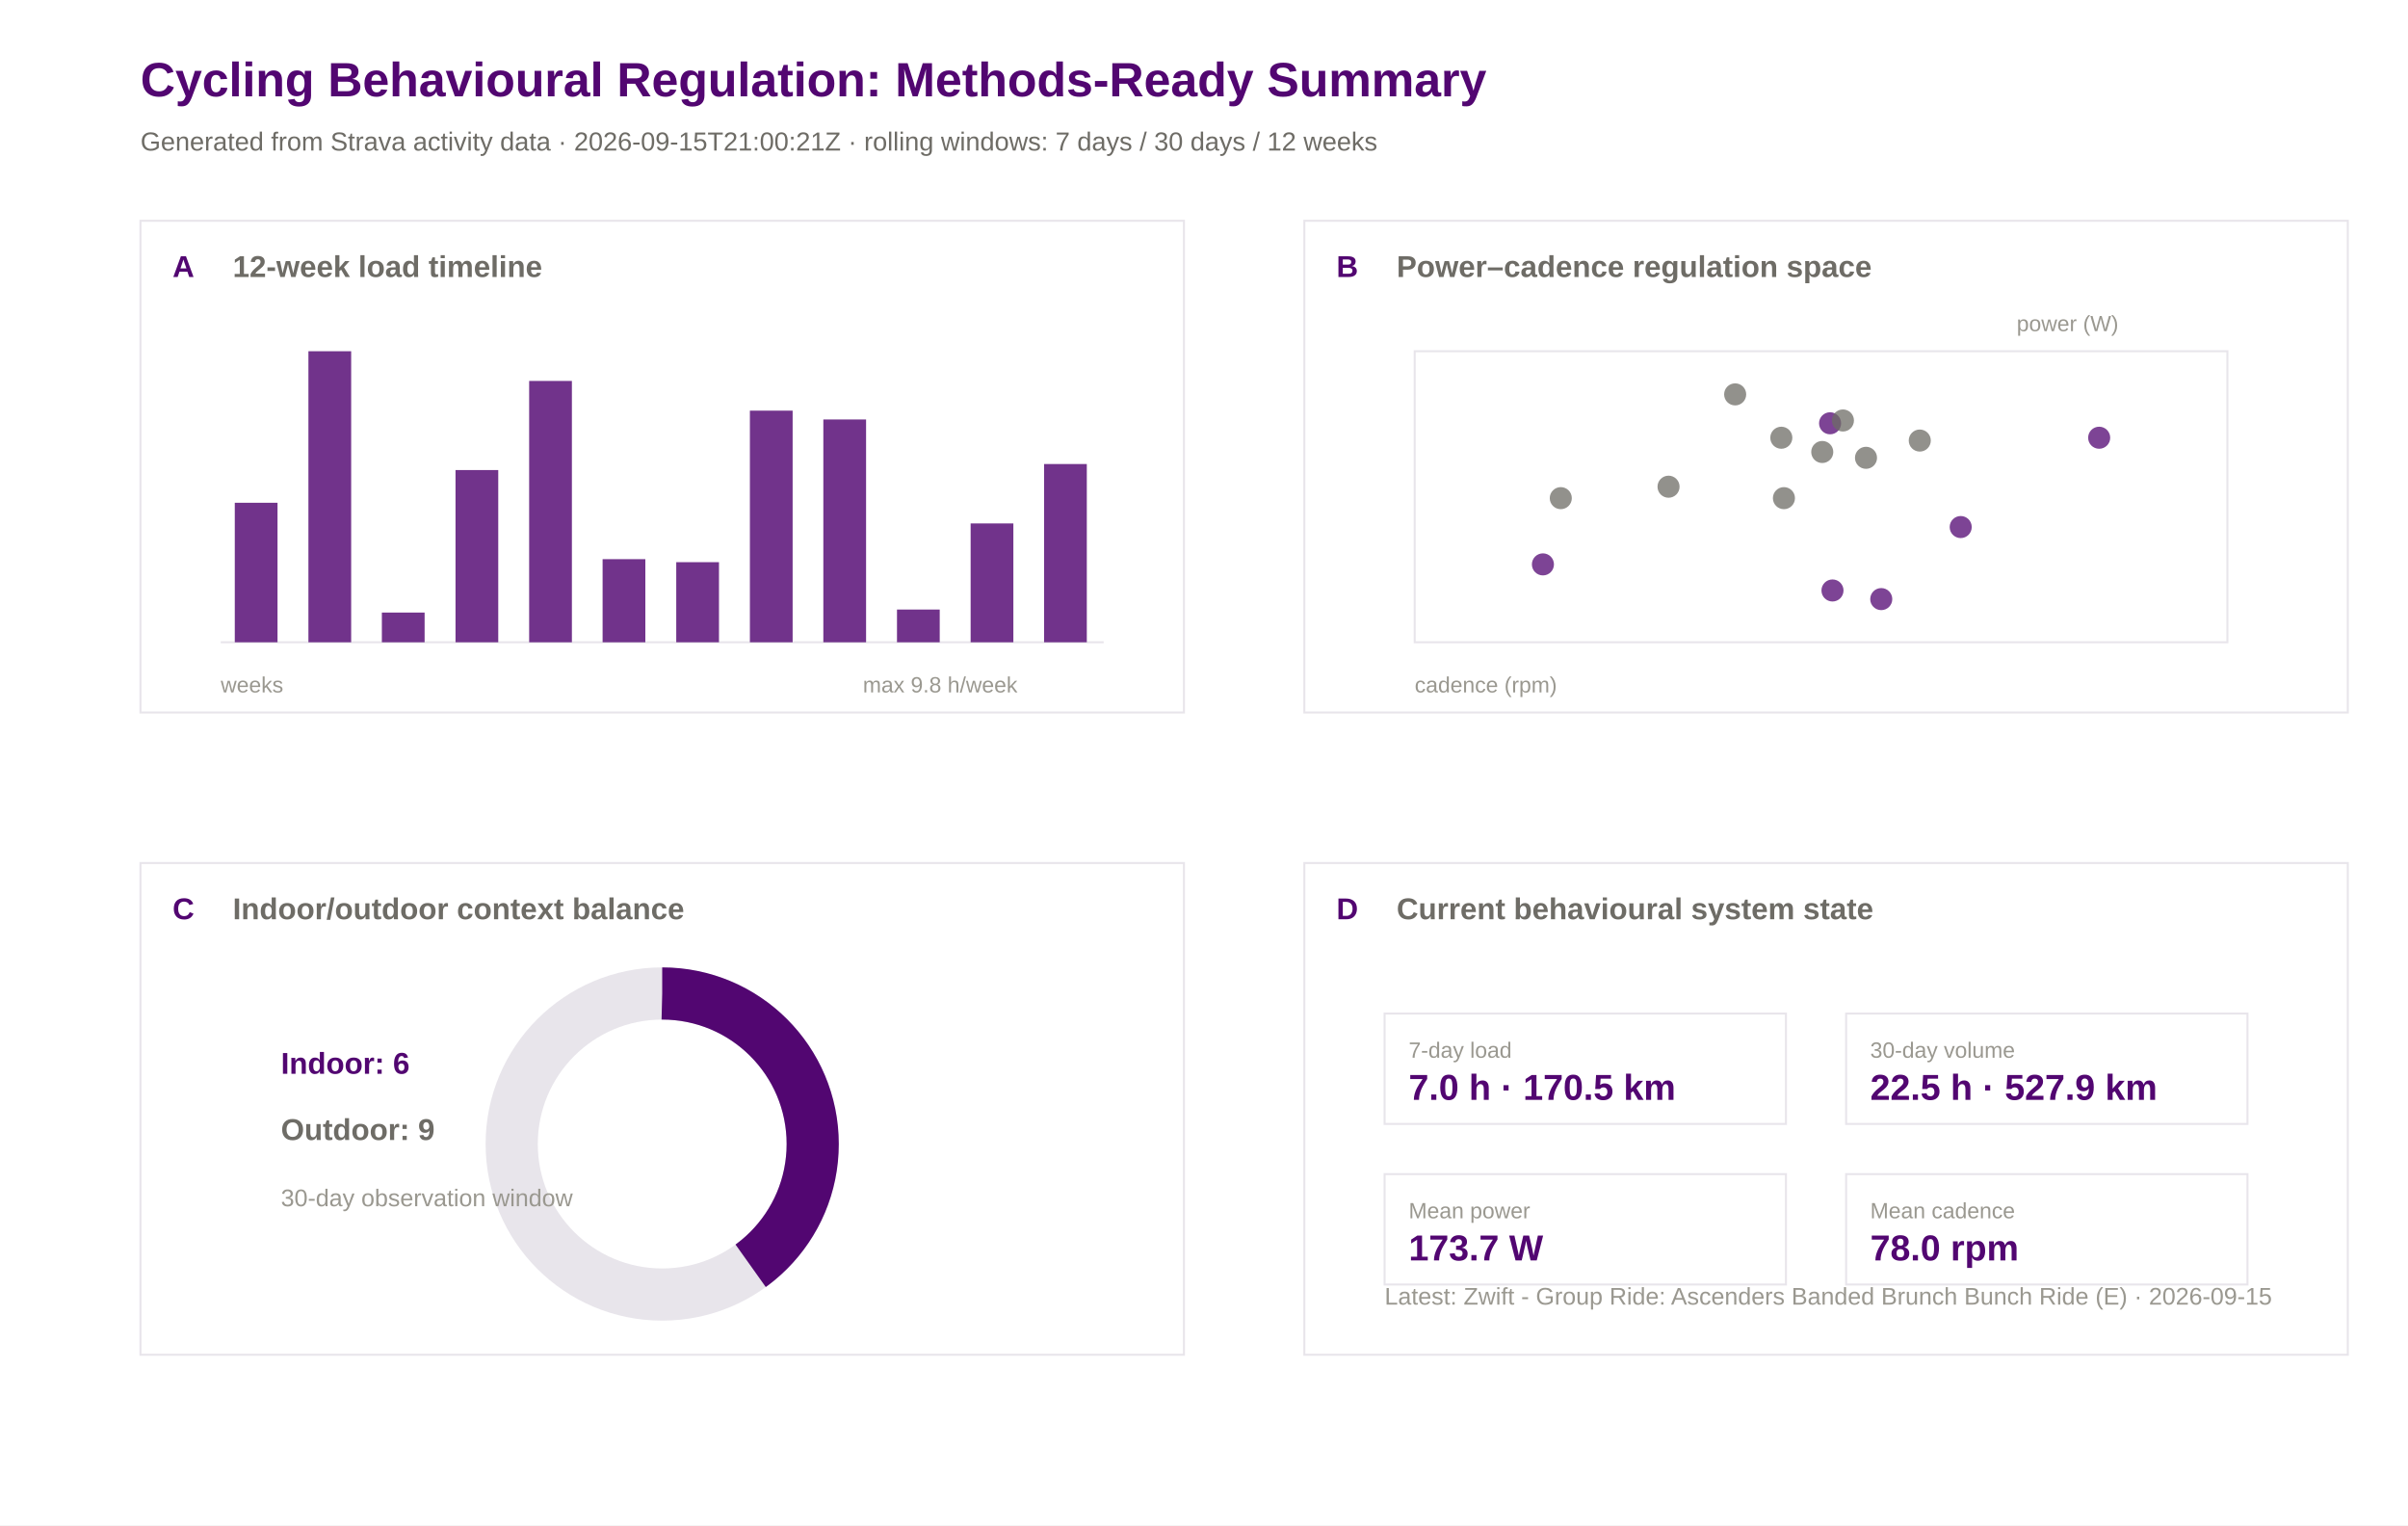
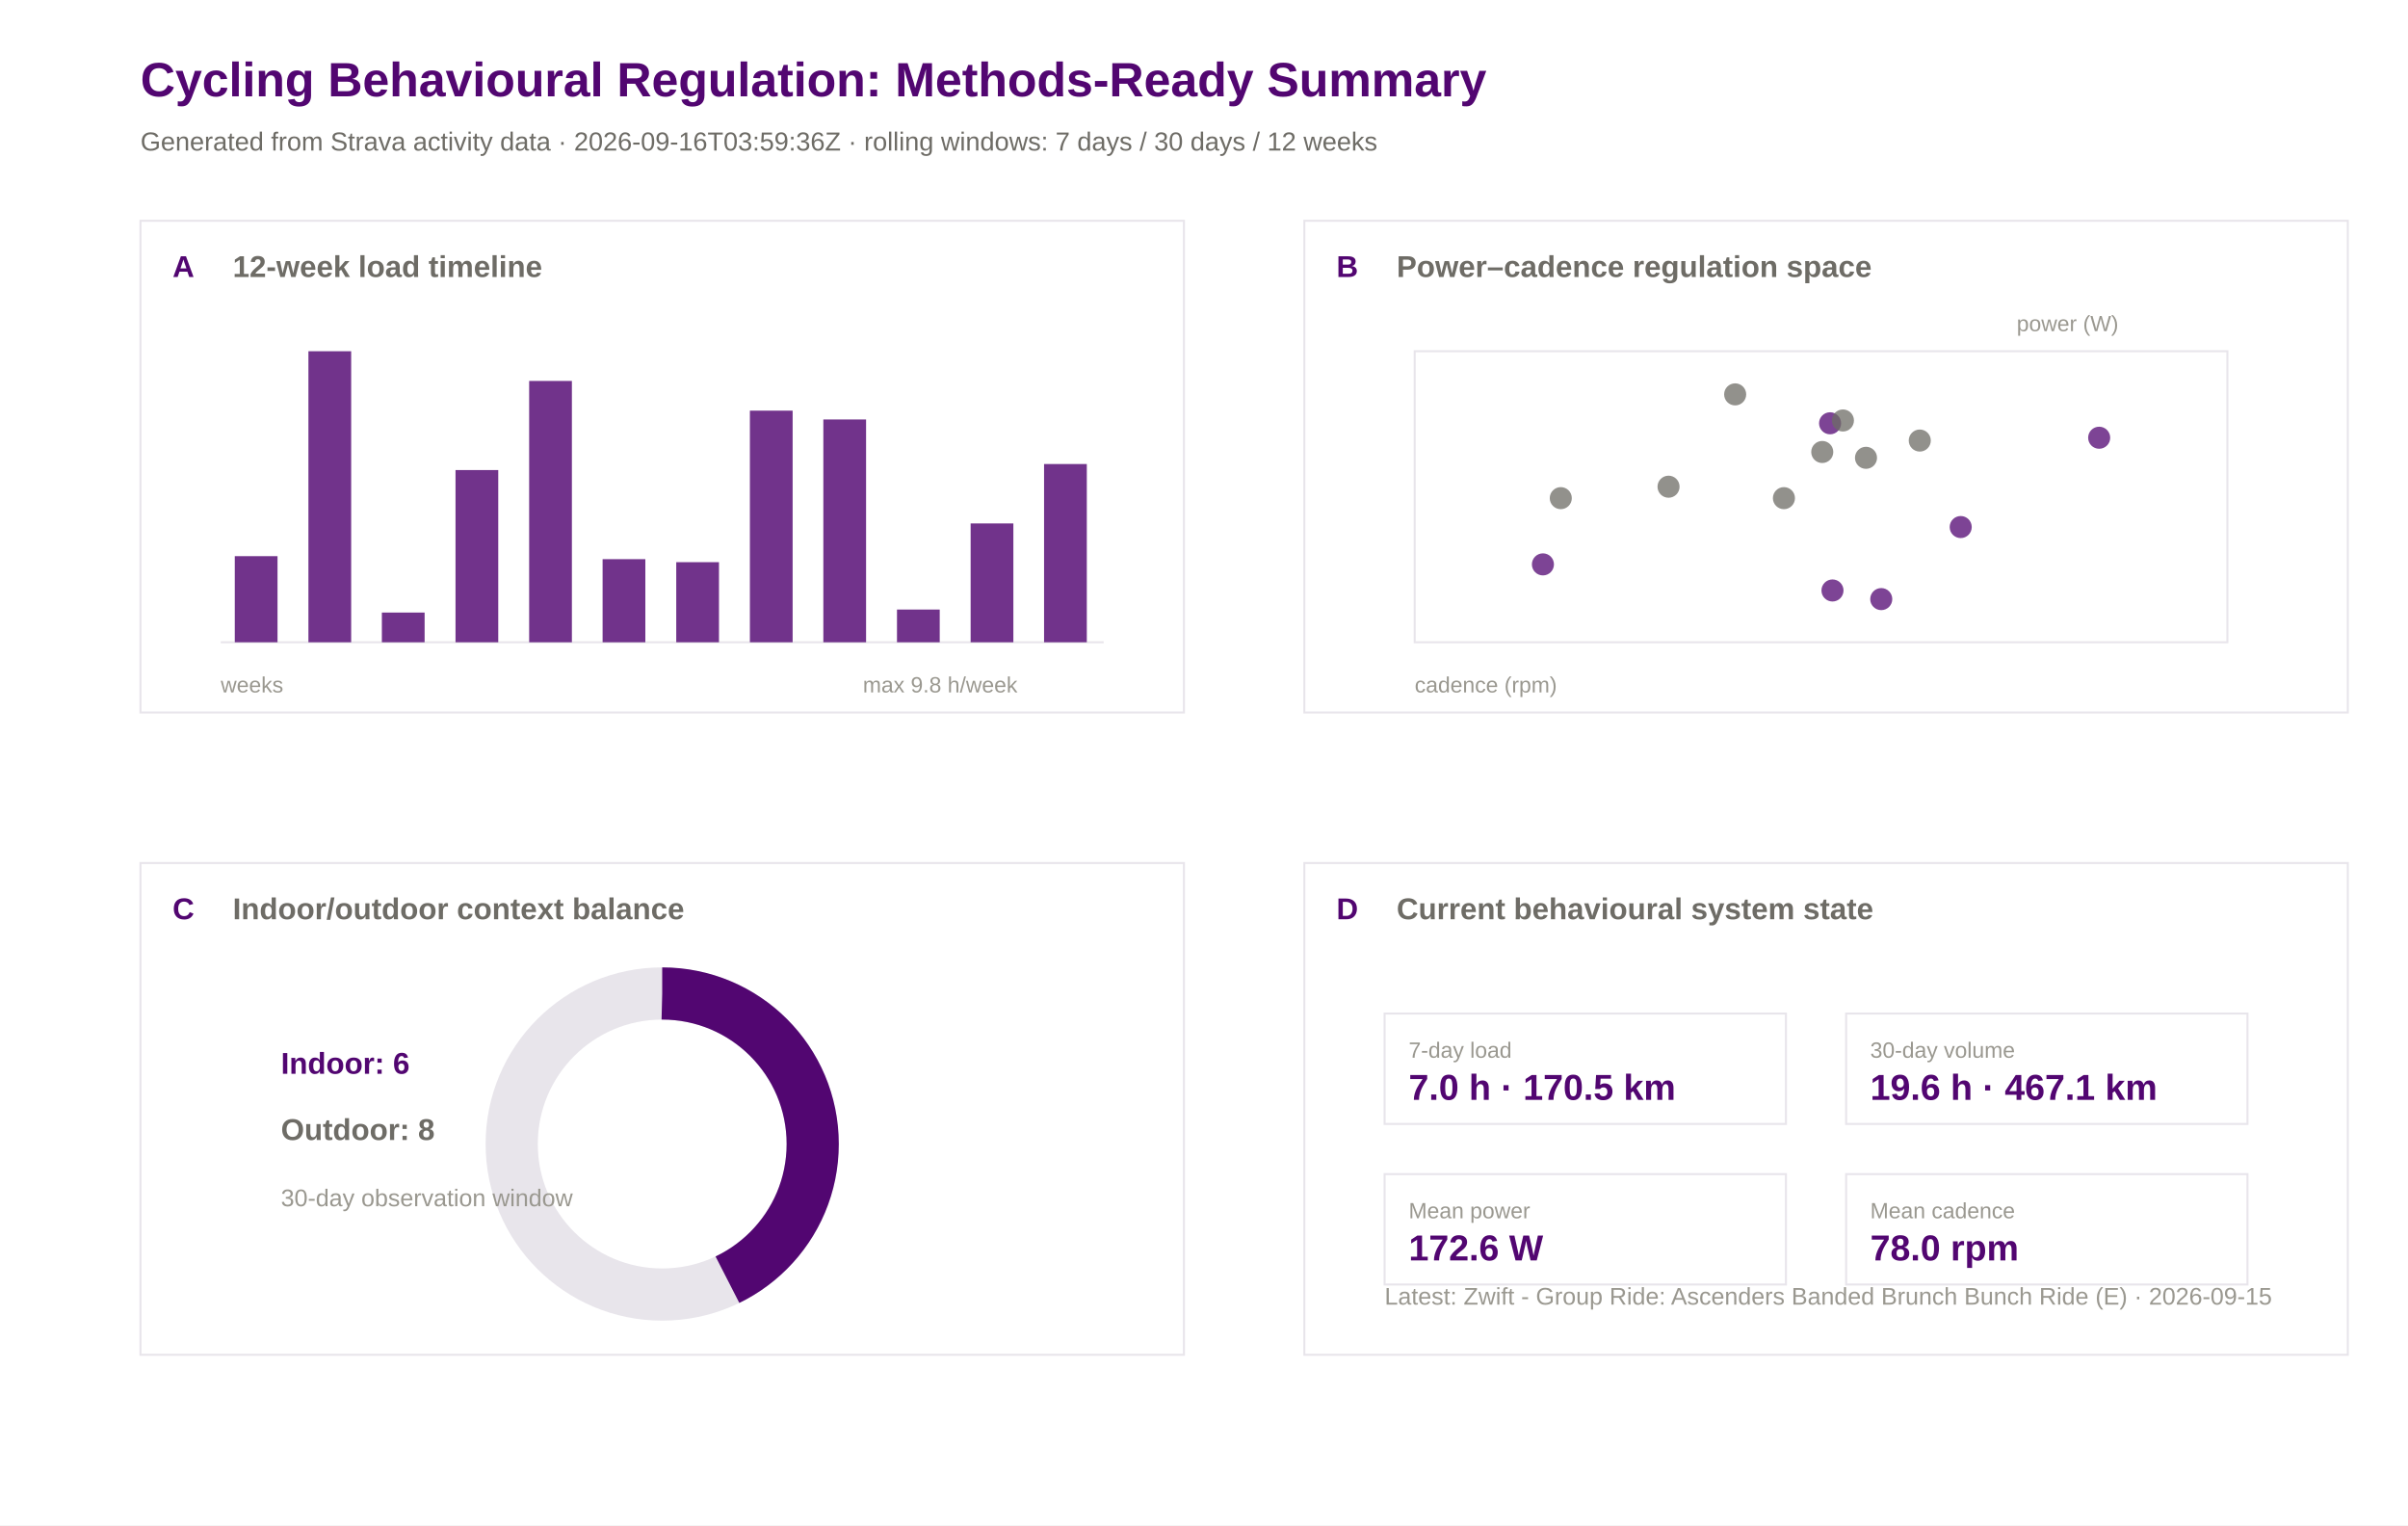
<svg xmlns="http://www.w3.org/2000/svg" width="1200" height="760" viewBox="0 0 1200 760">
  <rect width="100%" height="100%" fill="#ffffff" />
  <text x="70.0" y="48.0" font-family="Arial" font-size="24" font-weight="600" fill="#520671">Cycling Behavioural Regulation: Methods-Ready Summary</text>
-   <text x="70.0" y="75.0" font-family="Arial" font-size="13" font-weight="400" fill="#6e6c66">Generated from Strava activity data · 2026-09-15T21:00:21Z · rolling windows: 7 days / 30 days / 12 weeks</text>
+   <text x="70.0" y="75.0" font-family="Arial" font-size="13" font-weight="400" fill="#6e6c66">Generated from Strava activity data · 2026-09-16T03:59:36Z · rolling windows: 7 days / 30 days / 12 weeks</text>
  <rect x="70" y="110" width="520" height="245" fill="#ffffff" stroke="#e8e5eb" stroke-width="1" />
  <text x="86.0" y="138.0" font-family="Arial" font-size="15" font-weight="600" fill="#520671">A</text>
  <text x="116.0" y="138.0" font-family="Arial" font-size="15" font-weight="600" fill="#6e6c66">12-week load timeline</text>
  <rect x="650" y="110" width="520" height="245" fill="#ffffff" stroke="#e8e5eb" stroke-width="1" />
  <text x="666.0" y="138.0" font-family="Arial" font-size="15" font-weight="600" fill="#520671">B</text>
  <text x="696.0" y="138.0" font-family="Arial" font-size="15" font-weight="600" fill="#6e6c66">Power–cadence regulation space</text>
  <rect x="70" y="430" width="520" height="245" fill="#ffffff" stroke="#e8e5eb" stroke-width="1" />
  <text x="86.0" y="458.0" font-family="Arial" font-size="15" font-weight="600" fill="#520671">C</text>
  <text x="116.0" y="458.0" font-family="Arial" font-size="15" font-weight="600" fill="#6e6c66">Indoor/outdoor context balance</text>
  <rect x="650" y="430" width="520" height="245" fill="#ffffff" stroke="#e8e5eb" stroke-width="1" />
  <text x="666.0" y="458.0" font-family="Arial" font-size="15" font-weight="600" fill="#520671">D</text>
  <text x="696.0" y="458.0" font-family="Arial" font-size="15" font-weight="600" fill="#6e6c66">Current behavioural system state</text>
  <line x1="110" y1="320" x2="550" y2="320" stroke="#e8e5eb" />
-   <rect x="117.0" y="250.5" width="21.3" height="69.5" fill="#520671" opacity="0.82" />
+   <rect x="117.0" y="277.1" width="21.3" height="42.9" fill="#520671" opacity="0.82" />
  <rect x="153.7" y="175.0" width="21.3" height="145.0" fill="#520671" opacity="0.82" />
  <rect x="190.3" y="305.2" width="21.3" height="14.8" fill="#520671" opacity="0.82" />
  <rect x="227.0" y="234.2" width="21.3" height="85.8" fill="#520671" opacity="0.82" />
  <rect x="263.7" y="189.8" width="21.3" height="130.2" fill="#520671" opacity="0.82" />
  <rect x="300.3" y="278.6" width="21.3" height="41.4" fill="#520671" opacity="0.82" />
  <rect x="337.0" y="280.1" width="21.3" height="39.9" fill="#520671" opacity="0.82" />
  <rect x="373.7" y="204.6" width="21.3" height="115.4" fill="#520671" opacity="0.82" />
  <rect x="410.3" y="209.0" width="21.3" height="111.0" fill="#520671" opacity="0.82" />
  <rect x="447.0" y="303.7" width="21.3" height="16.3" fill="#520671" opacity="0.82" />
  <rect x="483.7" y="260.8" width="21.3" height="59.2" fill="#520671" opacity="0.82" />
  <rect x="520.3" y="231.2" width="21.3" height="88.8" fill="#520671" opacity="0.82" />
  <text x="110.0" y="345.0" font-family="Arial" font-size="11" font-weight="400" fill="#9a9890">weeks</text>
  <text x="430.0" y="345.0" font-family="Arial" font-size="11" font-weight="400" fill="#9a9890">max 9.8 h/week</text>
  <rect x="705" y="175" width="405" height="145" fill="#ffffff" stroke="#e8e5eb" />
-   <circle cx="887.7" cy="218.1" r="5.5" fill="#6e6c66" opacity="0.75" />
  <circle cx="864.7" cy="196.5" r="5.5" fill="#6e6c66" opacity="0.75" />
  <circle cx="768.9" cy="281.2" r="5.5" fill="#520671" opacity="0.75" />
  <circle cx="912.0" cy="210.9" r="5.5" fill="#520671" opacity="0.75" />
  <circle cx="908.1" cy="225.2" r="5.5" fill="#6e6c66" opacity="0.75" />
  <circle cx="831.5" cy="242.5" r="5.5" fill="#6e6c66" opacity="0.75" />
  <circle cx="918.4" cy="209.5" r="5.5" fill="#6e6c66" opacity="0.75" />
  <circle cx="977.1" cy="262.6" r="5.5" fill="#520671" opacity="0.75" />
  <circle cx="913.2" cy="294.2" r="5.5" fill="#520671" opacity="0.75" />
  <circle cx="929.9" cy="228.1" r="5.5" fill="#6e6c66" opacity="0.75" />
  <circle cx="956.7" cy="219.5" r="5.5" fill="#6e6c66" opacity="0.75" />
  <circle cx="937.5" cy="298.5" r="5.5" fill="#520671" opacity="0.75" />
  <circle cx="777.8" cy="248.2" r="5.5" fill="#6e6c66" opacity="0.75" />
  <circle cx="889.0" cy="248.2" r="5.5" fill="#6e6c66" opacity="0.75" />
  <circle cx="1046.1" cy="218.1" r="5.5" fill="#520671" opacity="0.75" />
  <text x="705.0" y="345.0" font-family="Arial" font-size="11" font-weight="400" fill="#9a9890">cadence (rpm)</text>
  <text x="1005.0" y="165.0" font-family="Arial" font-size="11" font-weight="400" fill="#9a9890">power (W)</text>
  <circle cx="330" cy="570" r="75" fill="none" stroke="#e8e5eb" stroke-width="26" />
-   <circle cx="330" cy="570" r="75" fill="none" stroke="#520671" stroke-width="26" stroke-dasharray="188.5 471.2" transform="rotate(-90 330 570)" />
+   <circle cx="330" cy="570" r="75" fill="none" stroke="#520671" stroke-width="26" stroke-dasharray="202.0 471.2" transform="rotate(-90 330 570)" />
  <text x="140.0" y="535.0" font-family="Arial" font-size="15" font-weight="600" fill="#520671">Indoor: 6</text>
-   <text x="140.0" y="568.0" font-family="Arial" font-size="15" font-weight="600" fill="#6e6c66">Outdoor: 9</text>
+   <text x="140.0" y="568.0" font-family="Arial" font-size="15" font-weight="600" fill="#6e6c66">Outdoor: 8</text>
  <text x="140.0" y="601.0" font-family="Arial" font-size="12" font-weight="400" fill="#9a9890">30-day observation window</text>
  <rect x="690" y="505" width="200" height="55" fill="#ffffff" stroke="#e8e5eb" />
  <text x="702.0" y="527.0" font-family="Arial" font-size="11" font-weight="500" fill="#9a9890">7-day load</text>
  <text x="702.0" y="548.0" font-family="Arial" font-size="18" font-weight="600" fill="#520671">7.0 h · 170.5 km</text>
  <rect x="920" y="505" width="200" height="55" fill="#ffffff" stroke="#e8e5eb" />
  <text x="932.0" y="527.0" font-family="Arial" font-size="11" font-weight="500" fill="#9a9890">30-day volume</text>
-   <text x="932.0" y="548.0" font-family="Arial" font-size="18" font-weight="600" fill="#520671">22.5 h · 527.9 km</text>
+   <text x="932.0" y="548.0" font-family="Arial" font-size="18" font-weight="600" fill="#520671">19.6 h · 467.1 km</text>
  <rect x="690" y="585" width="200" height="55" fill="#ffffff" stroke="#e8e5eb" />
  <text x="702.0" y="607.0" font-family="Arial" font-size="11" font-weight="500" fill="#9a9890">Mean power</text>
-   <text x="702.0" y="628.0" font-family="Arial" font-size="18" font-weight="600" fill="#520671">173.7 W</text>
+   <text x="702.0" y="628.0" font-family="Arial" font-size="18" font-weight="600" fill="#520671">172.6 W</text>
  <rect x="920" y="585" width="200" height="55" fill="#ffffff" stroke="#e8e5eb" />
  <text x="932.0" y="607.0" font-family="Arial" font-size="11" font-weight="500" fill="#9a9890">Mean cadence</text>
  <text x="932.0" y="628.0" font-family="Arial" font-size="18" font-weight="600" fill="#520671">78.0 rpm</text>
  <text x="690.0" y="650.0" font-family="Arial" font-size="12" font-weight="400" fill="#9a9890">Latest: Zwift - Group Ride: Ascenders Banded Brunch Bunch Ride (E) · 2026-09-15</text>
</svg>
